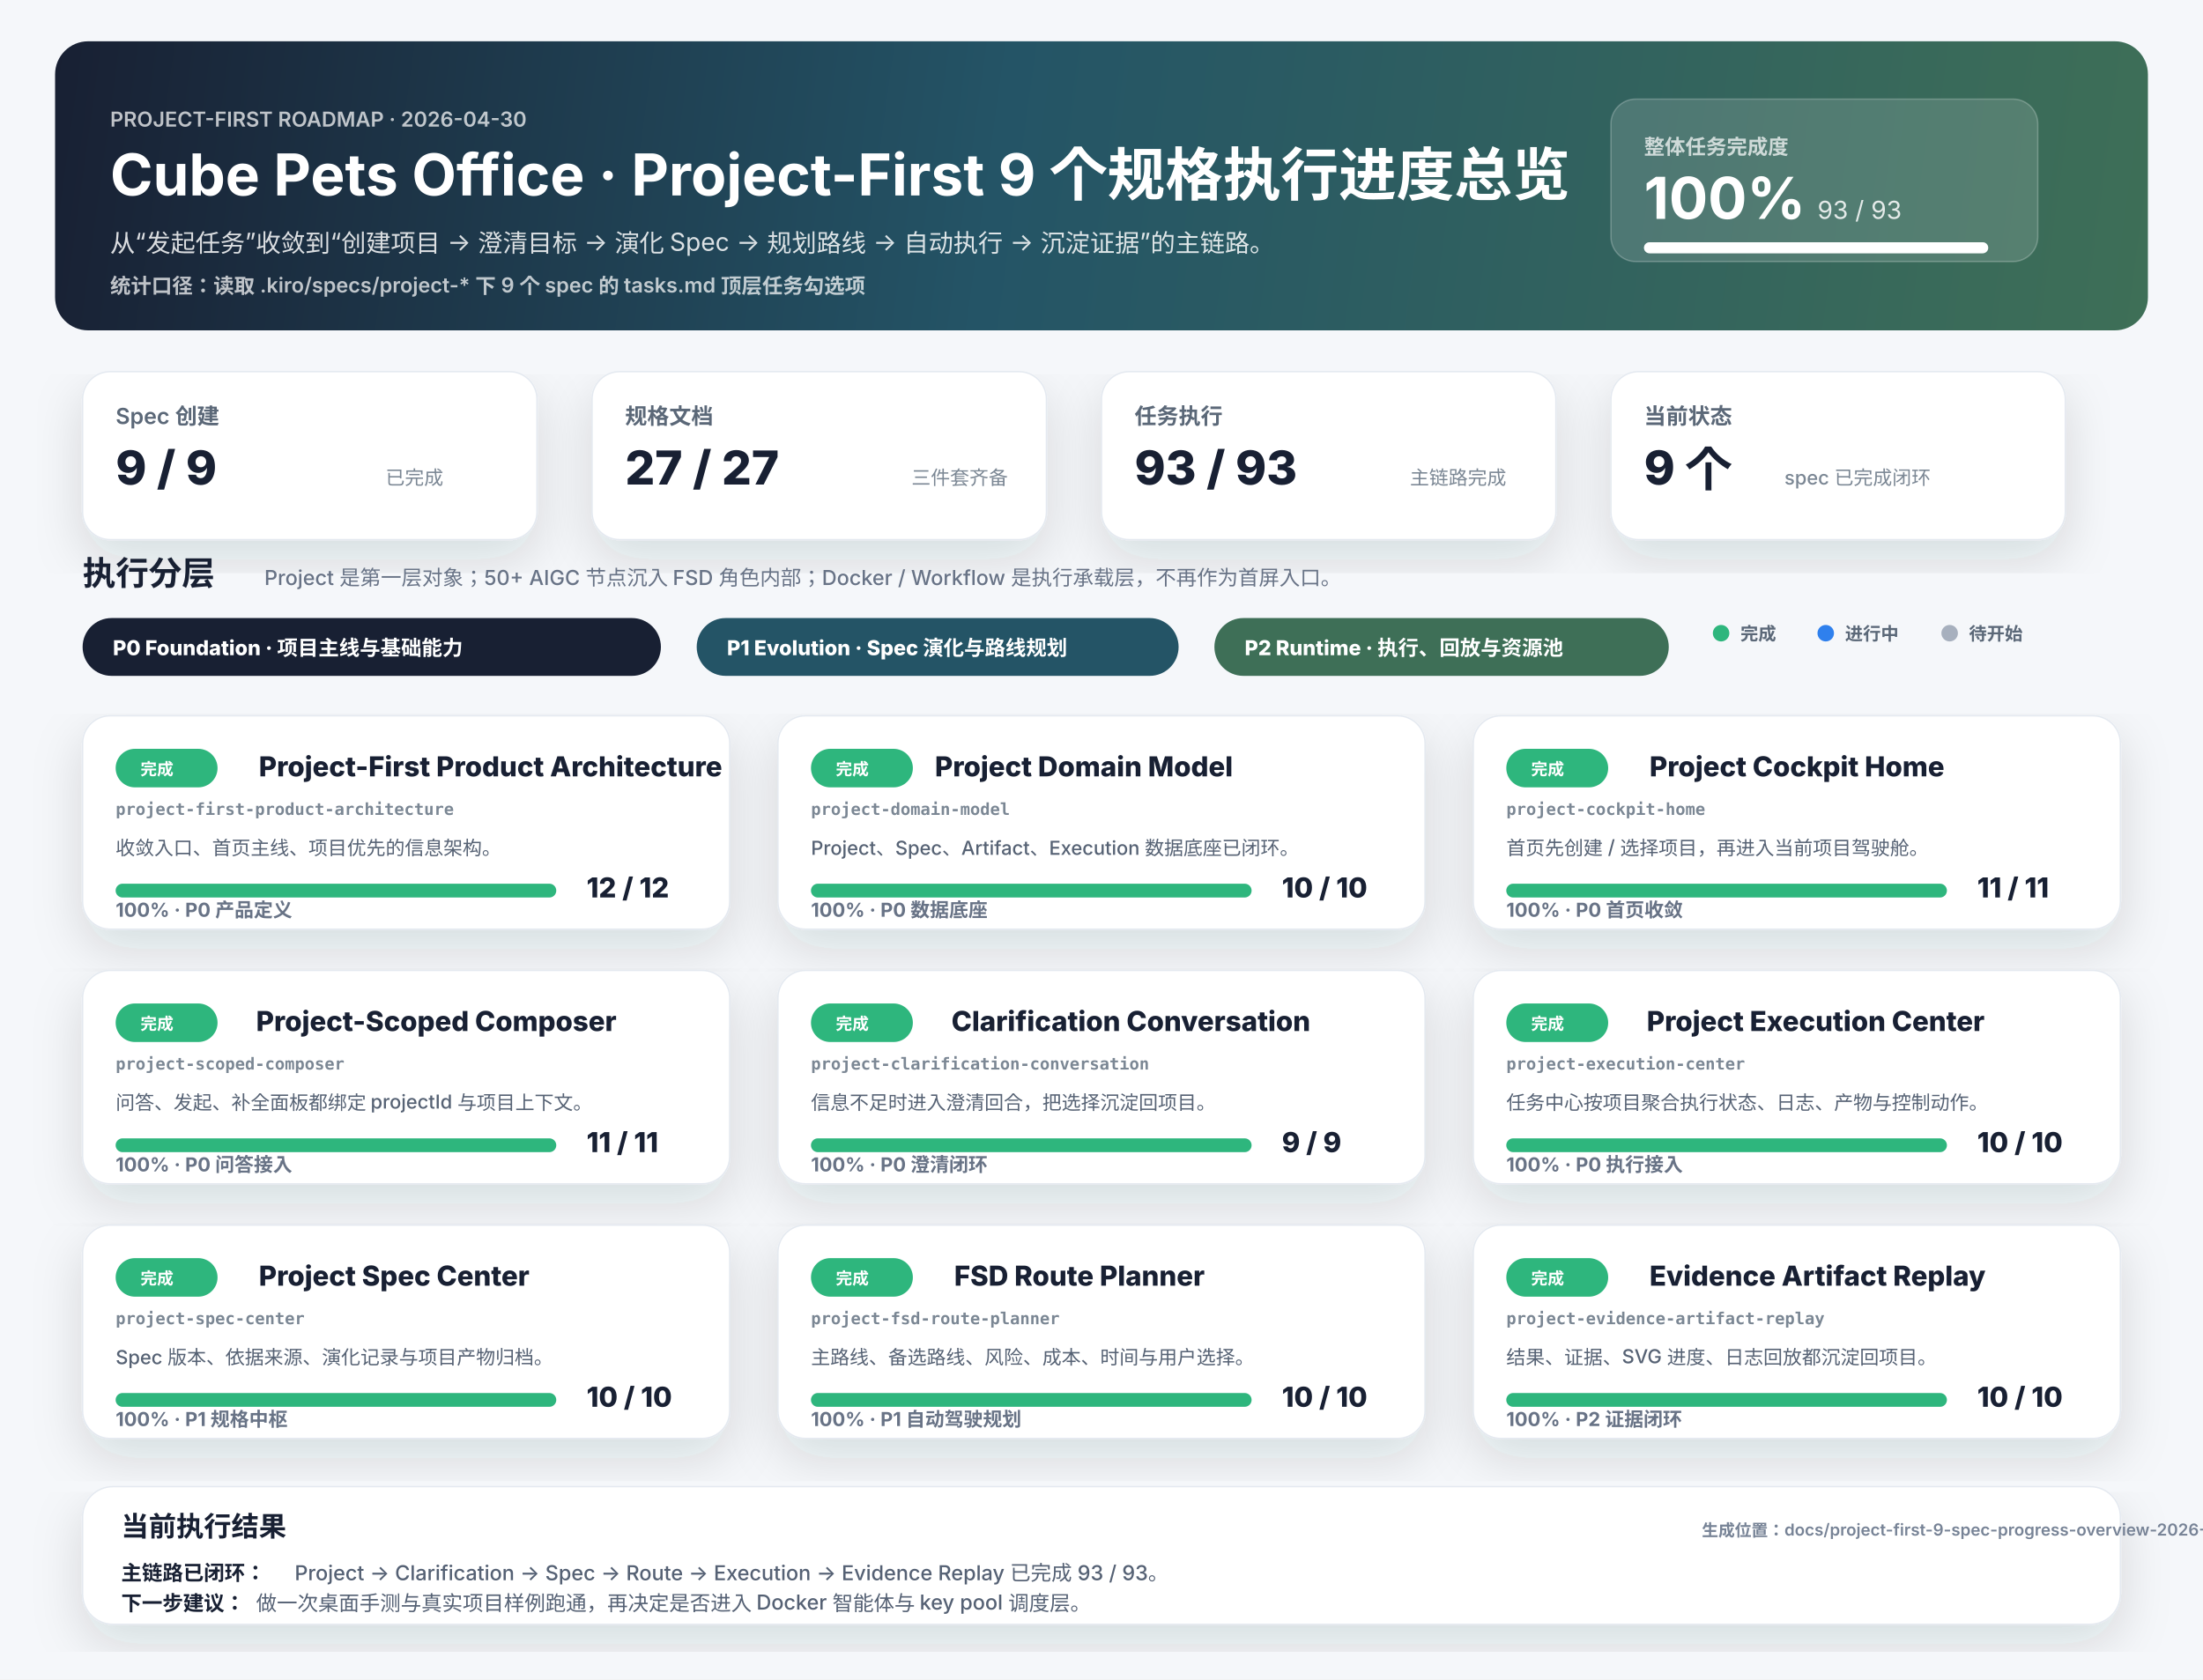
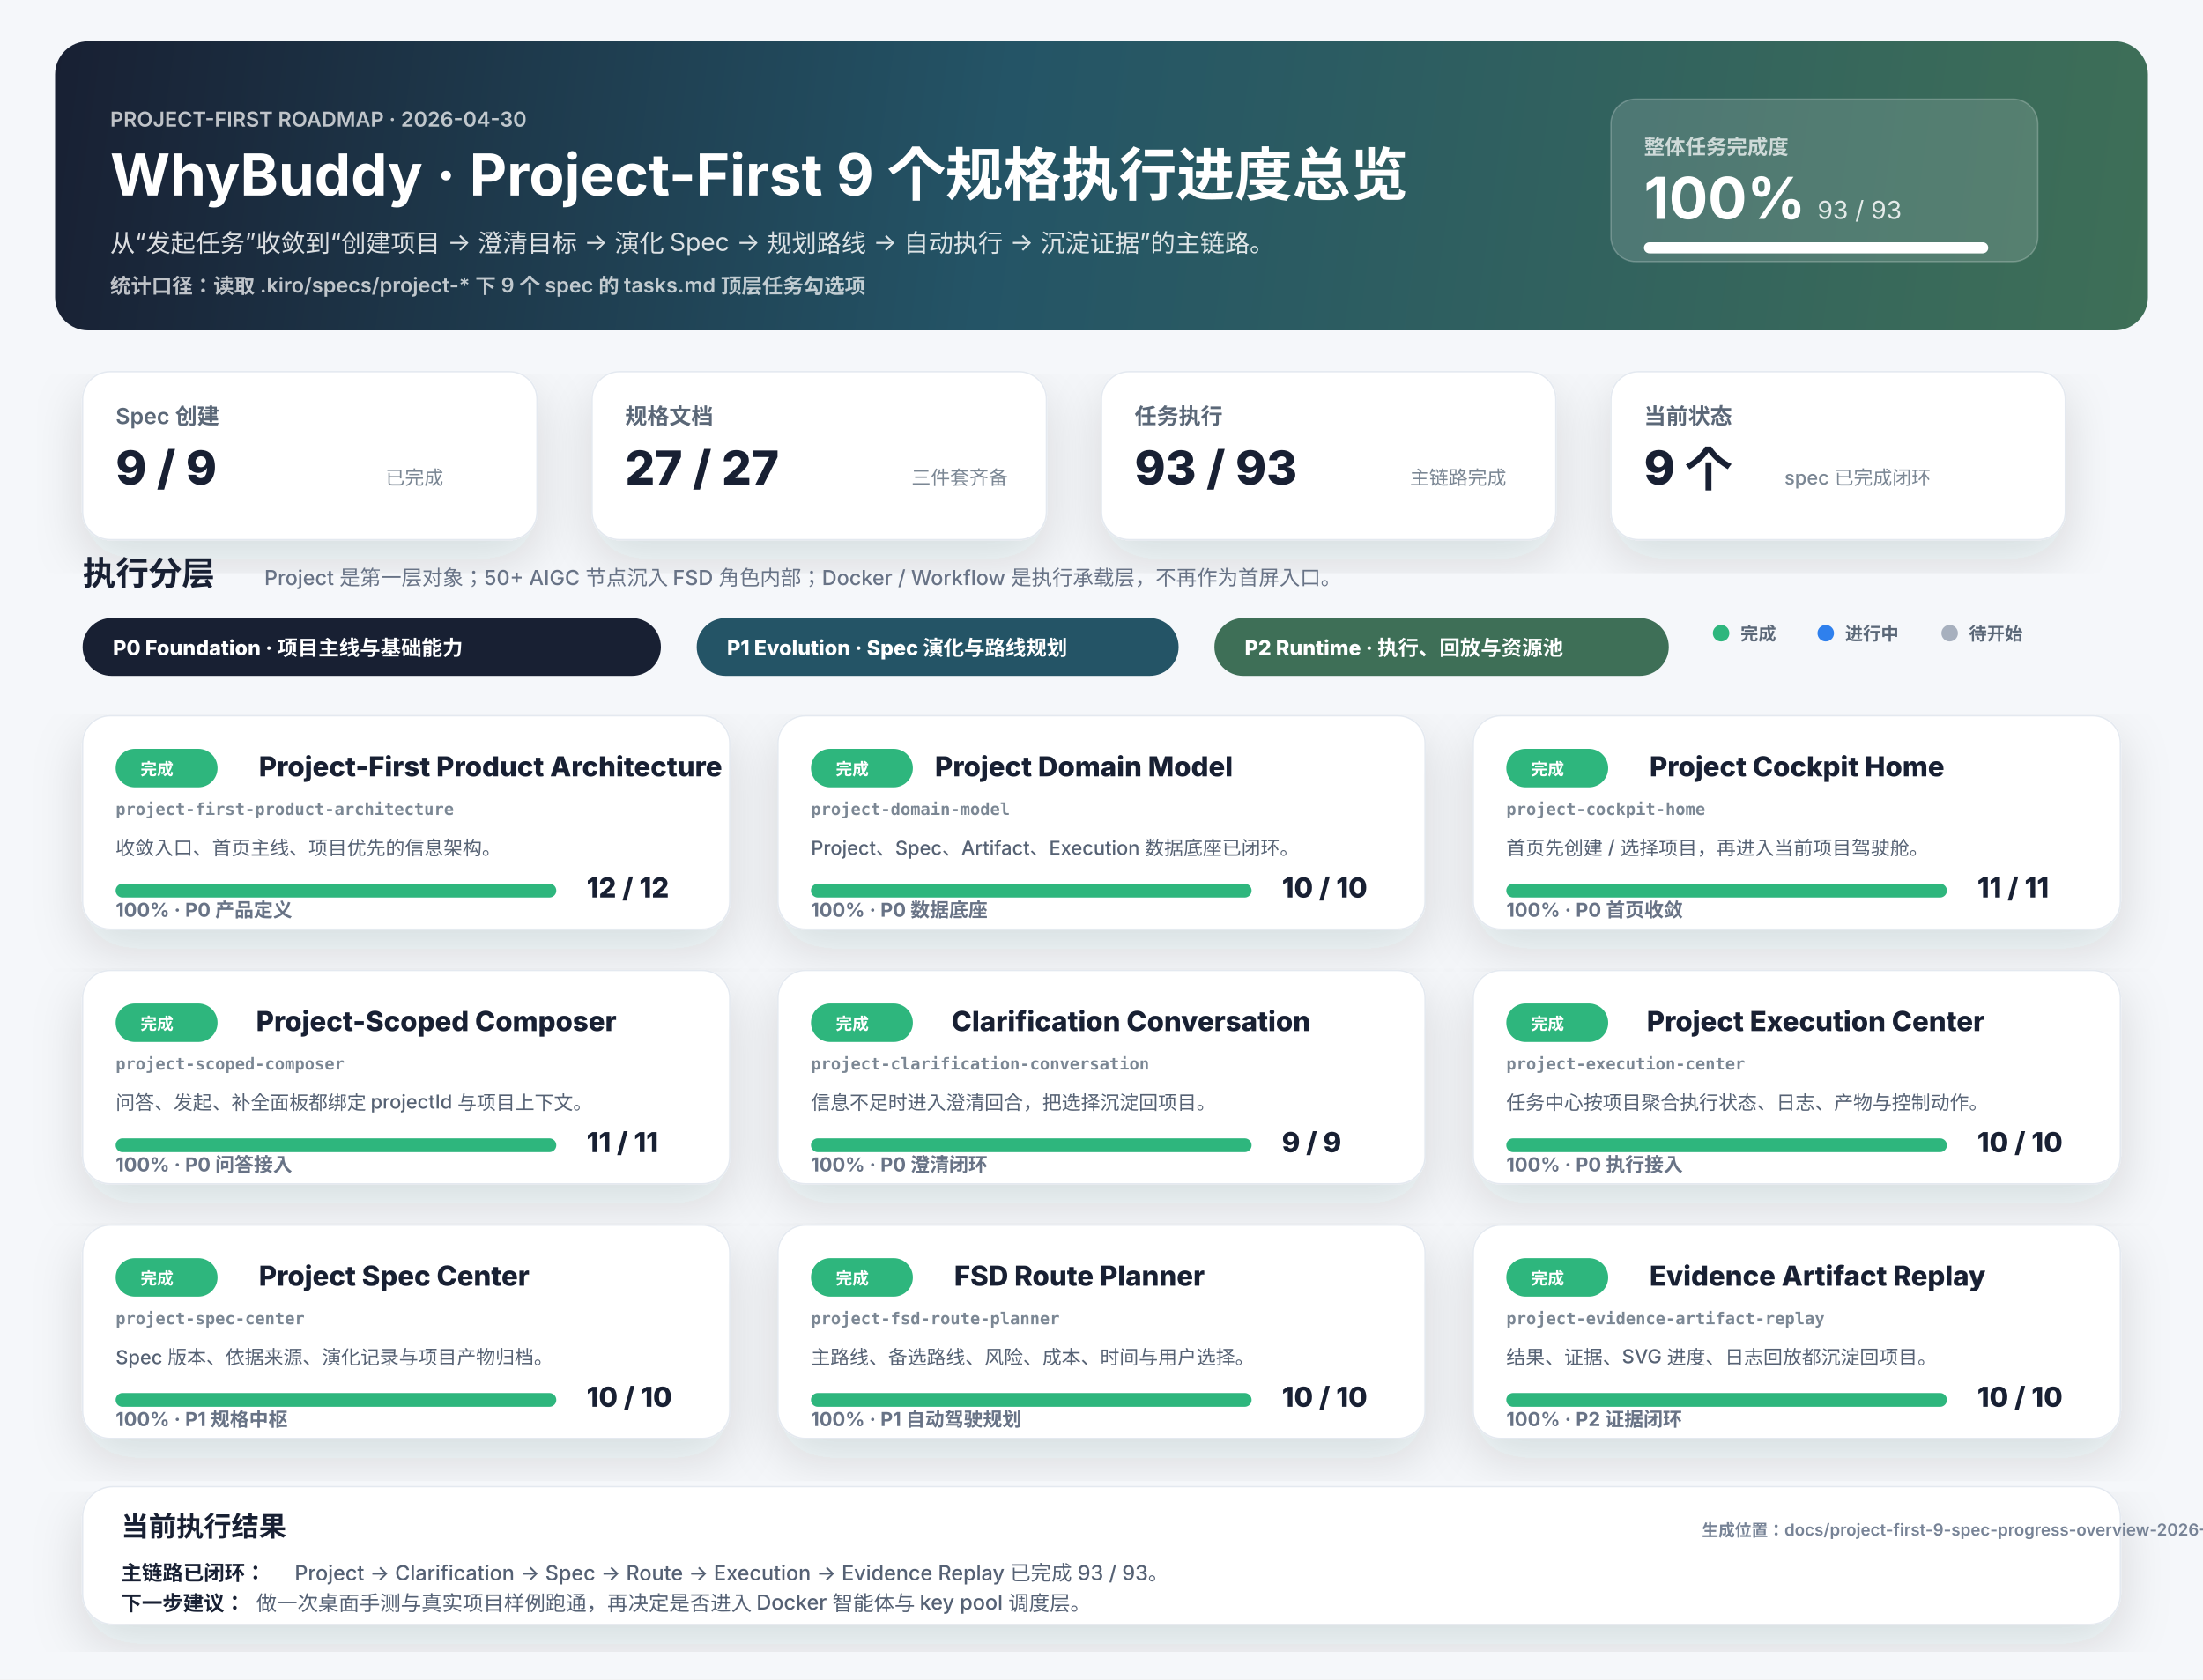
<svg xmlns="http://www.w3.org/2000/svg" width="1600" height="1220" viewBox="0 0 1600 1220" fill="none">
  <defs>
    <linearGradient id="heroGradient" x1="40" y1="30" x2="1560" y2="240" gradientUnits="userSpaceOnUse">
      <stop offset="0" stop-color="#182033" />
      <stop offset="0.45" stop-color="#245466" />
      <stop offset="1" stop-color="#3E6F57" />
    </linearGradient>
    <linearGradient id="overallGradient" x1="0" y1="0" x2="620" y2="0" gradientUnits="userSpaceOnUse">
      <stop offset="0" stop-color="#2F80ED" />
      <stop offset="1" stop-color="#2EB67D" />
    </linearGradient>
    <filter id="softShadow" x="-10%" y="-10%" width="120%" height="130%">
      <feDropShadow dx="0" dy="14" stdDeviation="18" flood-color="#1B2A38" flood-opacity="0.13" />
    </filter>
    <style>
      .bg { fill: #F5F7FA; }
      .hero-title { font: 700 42px "Inter", "PingFang SC", "Microsoft YaHei", Arial, sans-serif; fill: #FFFFFF; letter-spacing: 0; }
      .hero-subtitle { font: 400 18px "Inter", "PingFang SC", "Microsoft YaHei", Arial, sans-serif; fill: rgba(255,255,255,0.84); letter-spacing: 0; }
      .hero-meta { font: 600 15px "Inter", "PingFang SC", "Microsoft YaHei", Arial, sans-serif; fill: rgba(255,255,255,0.72); letter-spacing: 0; }
      .card { fill: #FFFFFF; stroke: #E4E9F0; stroke-width: 1; filter: url(#softShadow); }
      .summary-label { font: 600 16px "Inter", "PingFang SC", "Microsoft YaHei", Arial, sans-serif; fill: #5B6878; letter-spacing: 0; }
      .summary-value { font: 800 34px "Inter", "PingFang SC", "Microsoft YaHei", Arial, sans-serif; fill: #182033; letter-spacing: 0; }
      .summary-note { font: 500 14px "Inter", "PingFang SC", "Microsoft YaHei", Arial, sans-serif; fill: #7B8794; letter-spacing: 0; }
      .section-title { font: 800 24px "Inter", "PingFang SC", "Microsoft YaHei", Arial, sans-serif; fill: #182033; letter-spacing: 0; }
      .section-note { font: 500 15px "Inter", "PingFang SC", "Microsoft YaHei", Arial, sans-serif; fill: #687386; letter-spacing: 0; }
      .lane-label { font: 800 15px "Inter", "PingFang SC", "Microsoft YaHei", Arial, sans-serif; fill: #FFFFFF; letter-spacing: 0; }
      .spec-title { font: 800 20px "Inter", "PingFang SC", "Microsoft YaHei", Arial, sans-serif; fill: #182033; letter-spacing: 0; }
      .spec-path { font: 600 12px "JetBrains Mono", "Consolas", monospace; fill: #7B8794; letter-spacing: 0; }
      .spec-desc { font: 500 14px "Inter", "PingFang SC", "Microsoft YaHei", Arial, sans-serif; fill: #566274; letter-spacing: 0; }
      .spec-count { font: 800 20px "Inter", "PingFang SC", "Microsoft YaHei", Arial, sans-serif; fill: #182033; letter-spacing: 0; }
      .spec-percent { font: 700 14px "Inter", "PingFang SC", "Microsoft YaHei", Arial, sans-serif; fill: #687386; letter-spacing: 0; }
      .pill-text { font: 800 12px "Inter", "PingFang SC", "Microsoft YaHei", Arial, sans-serif; fill: #FFFFFF; letter-spacing: 0; }
      .legend { font: 600 13px "Inter", "PingFang SC", "Microsoft YaHei", Arial, sans-serif; fill: #5B6878; letter-spacing: 0; }
      .bar-bg { fill: #E9EEF5; }
      .done { fill: #2EB67D; }
      .progress { fill: #2F80ED; }
      .warm { fill: #E3A008; }
      .empty { fill: #A7B0BE; }
      .footer-title { font: 800 20px "Inter", "PingFang SC", "Microsoft YaHei", Arial, sans-serif; fill: #182033; letter-spacing: 0; }
      .footer-text { font: 500 15px "Inter", "PingFang SC", "Microsoft YaHei", Arial, sans-serif; fill: #556174; letter-spacing: 0; }
      .footer-strong { font: 800 15px "Inter", "PingFang SC", "Microsoft YaHei", Arial, sans-serif; fill: #182033; letter-spacing: 0; }
      .tiny { font: 600 12px "Inter", "PingFang SC", "Microsoft YaHei", Arial, sans-serif; fill: #778396; letter-spacing: 0; }
    </style>
  </defs>
  <rect class="bg" width="1600" height="1220" />
  <rect x="40" y="30" width="1520" height="210" rx="24" fill="url(#heroGradient)" />
  <text x="80" y="92" class="hero-meta">PROJECT-FIRST ROADMAP · 2026-04-30</text>
-   <text x="80" y="142" class="hero-title">Cube Pets Office · Project-First 9 个规格执行进度总览</text>
+   <text x="80" y="142" class="hero-title">WhyBuddy · Project-First 9 个规格执行进度总览</text>
  <text x="80" y="183" class="hero-subtitle">从“发起任务”收敛到“创建项目 → 澄清目标 → 演化 Spec → 规划路线 → 自动执行 → 沉淀证据”的主链路。</text>
  <text x="80" y="213" class="hero-meta">统计口径：读取 .kiro/specs/project-* 下 9 个 spec 的 tasks.md 顶层任务勾选项</text>
  <rect x="1170" y="72" width="310" height="118" rx="18" fill="rgba(255,255,255,0.14)" stroke="rgba(255,255,255,0.24)" />
  <text x="1194" y="112" class="hero-meta">整体任务完成度</text>
  <text x="1194" y="159" class="hero-title">100%</text>
  <text x="1320" y="159" class="hero-subtitle">93 / 93</text>
  <rect x="1194" y="176" width="250" height="8" rx="4" fill="rgba(255,255,255,0.24)" />
  <rect x="1194" y="176" width="250" height="8" rx="4" fill="#FFFFFF" />
  <g transform="translate(60 270)">
    <rect class="card" width="330" height="122" rx="20" />
    <text x="24" y="38" class="summary-label">Spec 创建</text>
    <text x="24" y="82" class="summary-value">9 / 9</text>
    <text x="220" y="82" class="summary-note">已完成</text>
  </g>
  <g transform="translate(430 270)">
    <rect class="card" width="330" height="122" rx="20" />
    <text x="24" y="38" class="summary-label">规格文档</text>
    <text x="24" y="82" class="summary-value">27 / 27</text>
    <text x="232" y="82" class="summary-note">三件套齐备</text>
  </g>
  <g transform="translate(800 270)">
    <rect class="card" width="330" height="122" rx="20" />
    <text x="24" y="38" class="summary-label">任务执行</text>
    <text x="24" y="82" class="summary-value">93 / 93</text>
    <text x="224" y="82" class="summary-note">主链路完成</text>
  </g>
  <g transform="translate(1170 270)">
    <rect class="card" width="330" height="122" rx="20" />
    <text x="24" y="38" class="summary-label">当前状态</text>
    <text x="24" y="82" class="summary-value">9 个</text>
    <text x="126" y="82" class="summary-note">spec 已完成闭环</text>
  </g>
  <g transform="translate(60 425)">
    <text x="0" y="0" class="section-title">执行分层</text>
    <text x="132" y="0" class="section-note">Project 是第一层对象；50+ AIGC 节点沉入 FSD 角色内部；Docker / Workflow 是执行承载层，不再作为首屏入口。</text>
    <rect x="0" y="24" width="420" height="42" rx="21" fill="#182033" />
    <text x="22" y="51" class="lane-label">P0 Foundation · 项目主线与基础能力</text>
    <rect x="446" y="24" width="350" height="42" rx="21" fill="#245466" />
    <text x="468" y="51" class="lane-label">P1 Evolution · Spec 演化与路线规划</text>
    <rect x="822" y="24" width="330" height="42" rx="21" fill="#3E6F57" />
    <text x="844" y="51" class="lane-label">P2 Runtime · 执行、回放与资源池</text>
    <g transform="translate(1190 35)">
      <circle cx="0" cy="0" r="6" fill="#2EB67D" />
      <text x="14" y="5" class="legend">完成</text>
      <circle cx="76" cy="0" r="6" fill="#2F80ED" />
      <text x="90" y="5" class="legend">进行中</text>
      <circle cx="166" cy="0" r="6" fill="#A7B0BE" />
      <text x="180" y="5" class="legend">待开始</text>
    </g>
  </g>
  <g transform="translate(60 520)">
    <rect class="card" width="470" height="155" rx="20" />
    <rect x="24" y="24" width="74" height="28" rx="14" fill="#2EB67D" />
    <text x="42" y="43" class="pill-text">完成</text>
    <text x="128" y="44" class="spec-title">Project-First Product Architecture</text>
    <text x="24" y="72" class="spec-path">project-first-product-architecture</text>
    <text x="24" y="101" class="spec-desc">收敛入口、首页主线、项目优先的信息架构。</text>
    <rect x="24" y="122" width="320" height="10" rx="5" class="bar-bg" />
    <rect x="24" y="122" width="320" height="10" rx="5" class="done" />
    <text x="366" y="132" class="spec-count">12 / 12</text>
    <text x="24" y="146" class="spec-percent">100% · P0 产品定义</text>
  </g>
  <g transform="translate(565 520)">
    <rect class="card" width="470" height="155" rx="20" />
    <rect x="24" y="24" width="74" height="28" rx="14" fill="#2EB67D" />
    <text x="42" y="43" class="pill-text">完成</text>
    <text x="114" y="44" class="spec-title">Project Domain Model</text>
    <text x="24" y="72" class="spec-path">project-domain-model</text>
    <text x="24" y="101" class="spec-desc">Project、Spec、Artifact、Execution 数据底座已闭环。</text>
    <rect x="24" y="122" width="320" height="10" rx="5" class="bar-bg" />
    <rect x="24" y="122" width="320" height="10" rx="5" class="done" />
    <text x="366" y="132" class="spec-count">10 / 10</text>
    <text x="24" y="146" class="spec-percent">100% · P0 数据底座</text>
  </g>
  <g transform="translate(1070 520)">
    <rect class="card" width="470" height="155" rx="20" />
    <rect x="24" y="24" width="74" height="28" rx="14" fill="#2EB67D" />
    <text x="42" y="43" class="pill-text">完成</text>
    <text x="128" y="44" class="spec-title">Project Cockpit Home</text>
    <text x="24" y="72" class="spec-path">project-cockpit-home</text>
    <text x="24" y="101" class="spec-desc">首页先创建 / 选择项目，再进入当前项目驾驶舱。</text>
    <rect x="24" y="122" width="320" height="10" rx="5" class="bar-bg" />
    <rect x="24" y="122" width="320" height="10" rx="5" class="done" />
    <text x="366" y="132" class="spec-count">11 / 11</text>
    <text x="24" y="146" class="spec-percent">100% · P0 首页收敛</text>
  </g>
  <g transform="translate(60 705)">
    <rect class="card" width="470" height="155" rx="20" />
    <rect x="24" y="24" width="74" height="28" rx="14" fill="#2EB67D" />
    <text x="42" y="43" class="pill-text">完成</text>
    <text x="126" y="44" class="spec-title">Project-Scoped Composer</text>
    <text x="24" y="72" class="spec-path">project-scoped-composer</text>
    <text x="24" y="101" class="spec-desc">问答、发起、补全面板都绑定 projectId 与项目上下文。</text>
    <rect x="24" y="122" width="320" height="10" rx="5" class="bar-bg" />
    <rect x="24" y="122" width="320" height="10" rx="5" class="done" />
    <text x="366" y="132" class="spec-count">11 / 11</text>
    <text x="24" y="146" class="spec-percent">100% · P0 问答接入</text>
  </g>
  <g transform="translate(565 705)">
    <rect class="card" width="470" height="155" rx="20" />
    <rect x="24" y="24" width="74" height="28" rx="14" fill="#2EB67D" />
    <text x="42" y="43" class="pill-text">完成</text>
    <text x="126" y="44" class="spec-title">Clarification Conversation</text>
    <text x="24" y="72" class="spec-path">project-clarification-conversation</text>
    <text x="24" y="101" class="spec-desc">信息不足时进入澄清回合，把选择沉淀回项目。</text>
    <rect x="24" y="122" width="320" height="10" rx="5" class="bar-bg" />
    <rect x="24" y="122" width="320" height="10" rx="5" class="done" />
    <text x="366" y="132" class="spec-count">9 / 9</text>
    <text x="24" y="146" class="spec-percent">100% · P0 澄清闭环</text>
  </g>
  <g transform="translate(1070 705)">
    <rect class="card" width="470" height="155" rx="20" />
    <rect x="24" y="24" width="74" height="28" rx="14" fill="#2EB67D" />
    <text x="42" y="43" class="pill-text">完成</text>
    <text x="126" y="44" class="spec-title">Project Execution Center</text>
    <text x="24" y="72" class="spec-path">project-execution-center</text>
    <text x="24" y="101" class="spec-desc">任务中心按项目聚合执行状态、日志、产物与控制动作。</text>
    <rect x="24" y="122" width="320" height="10" rx="5" class="bar-bg" />
    <rect x="24" y="122" width="320" height="10" rx="5" class="done" />
    <text x="366" y="132" class="spec-count">10 / 10</text>
    <text x="24" y="146" class="spec-percent">100% · P0 执行接入</text>
  </g>
  <g transform="translate(60 890)">
    <rect class="card" width="470" height="155" rx="20" />
    <rect x="24" y="24" width="74" height="28" rx="14" fill="#2EB67D" />
    <text x="42" y="43" class="pill-text">完成</text>
    <text x="128" y="44" class="spec-title">Project Spec Center</text>
    <text x="24" y="72" class="spec-path">project-spec-center</text>
    <text x="24" y="101" class="spec-desc">Spec 版本、依据来源、演化记录与项目产物归档。</text>
    <rect x="24" y="122" width="320" height="10" rx="5" class="bar-bg" />
    <rect x="24" y="122" width="320" height="10" rx="5" class="done" />
    <text x="366" y="132" class="spec-count">10 / 10</text>
    <text x="24" y="146" class="spec-percent">100% · P1 规格中枢</text>
  </g>
  <g transform="translate(565 890)">
    <rect class="card" width="470" height="155" rx="20" />
    <rect x="24" y="24" width="74" height="28" rx="14" fill="#2EB67D" />
    <text x="42" y="43" class="pill-text">完成</text>
    <text x="128" y="44" class="spec-title">FSD Route Planner</text>
    <text x="24" y="72" class="spec-path">project-fsd-route-planner</text>
    <text x="24" y="101" class="spec-desc">主路线、备选路线、风险、成本、时间与用户选择。</text>
    <rect x="24" y="122" width="320" height="10" rx="5" class="bar-bg" />
    <rect x="24" y="122" width="320" height="10" rx="5" class="done" />
    <text x="366" y="132" class="spec-count">10 / 10</text>
    <text x="24" y="146" class="spec-percent">100% · P1 自动驾驶规划</text>
  </g>
  <g transform="translate(1070 890)">
    <rect class="card" width="470" height="155" rx="20" />
    <rect x="24" y="24" width="74" height="28" rx="14" fill="#2EB67D" />
    <text x="42" y="43" class="pill-text">完成</text>
    <text x="128" y="44" class="spec-title">Evidence Artifact Replay</text>
    <text x="24" y="72" class="spec-path">project-evidence-artifact-replay</text>
    <text x="24" y="101" class="spec-desc">结果、证据、SVG 进度、日志回放都沉淀回项目。</text>
    <rect x="24" y="122" width="320" height="10" rx="5" class="bar-bg" />
    <rect x="24" y="122" width="320" height="10" rx="5" class="done" />
    <text x="366" y="132" class="spec-count">10 / 10</text>
    <text x="24" y="146" class="spec-percent">100% · P2 证据闭环</text>
  </g>
  <g transform="translate(60 1080)">
    <rect class="card" width="1480" height="100" rx="22" />
    <text x="28" y="36" class="footer-title">当前执行结果</text>
    <text x="28" y="68" class="footer-strong">主链路已闭环：</text>
    <text x="154" y="68" class="footer-text">Project → Clarification → Spec → Route → Execution → Evidence Replay 已完成 93 / 93。</text>
    <text x="28" y="90" class="footer-strong">下一步建议：</text>
    <text x="126" y="90" class="footer-text">做一次桌面手测与真实项目样例跑通，再决定是否进入 Docker 智能体与 key pool 调度层。</text>
    <text x="1176" y="36" class="tiny">生成位置：docs/project-first-9-spec-progress-overview-2026-04-30.svg</text>
  </g>
</svg>
